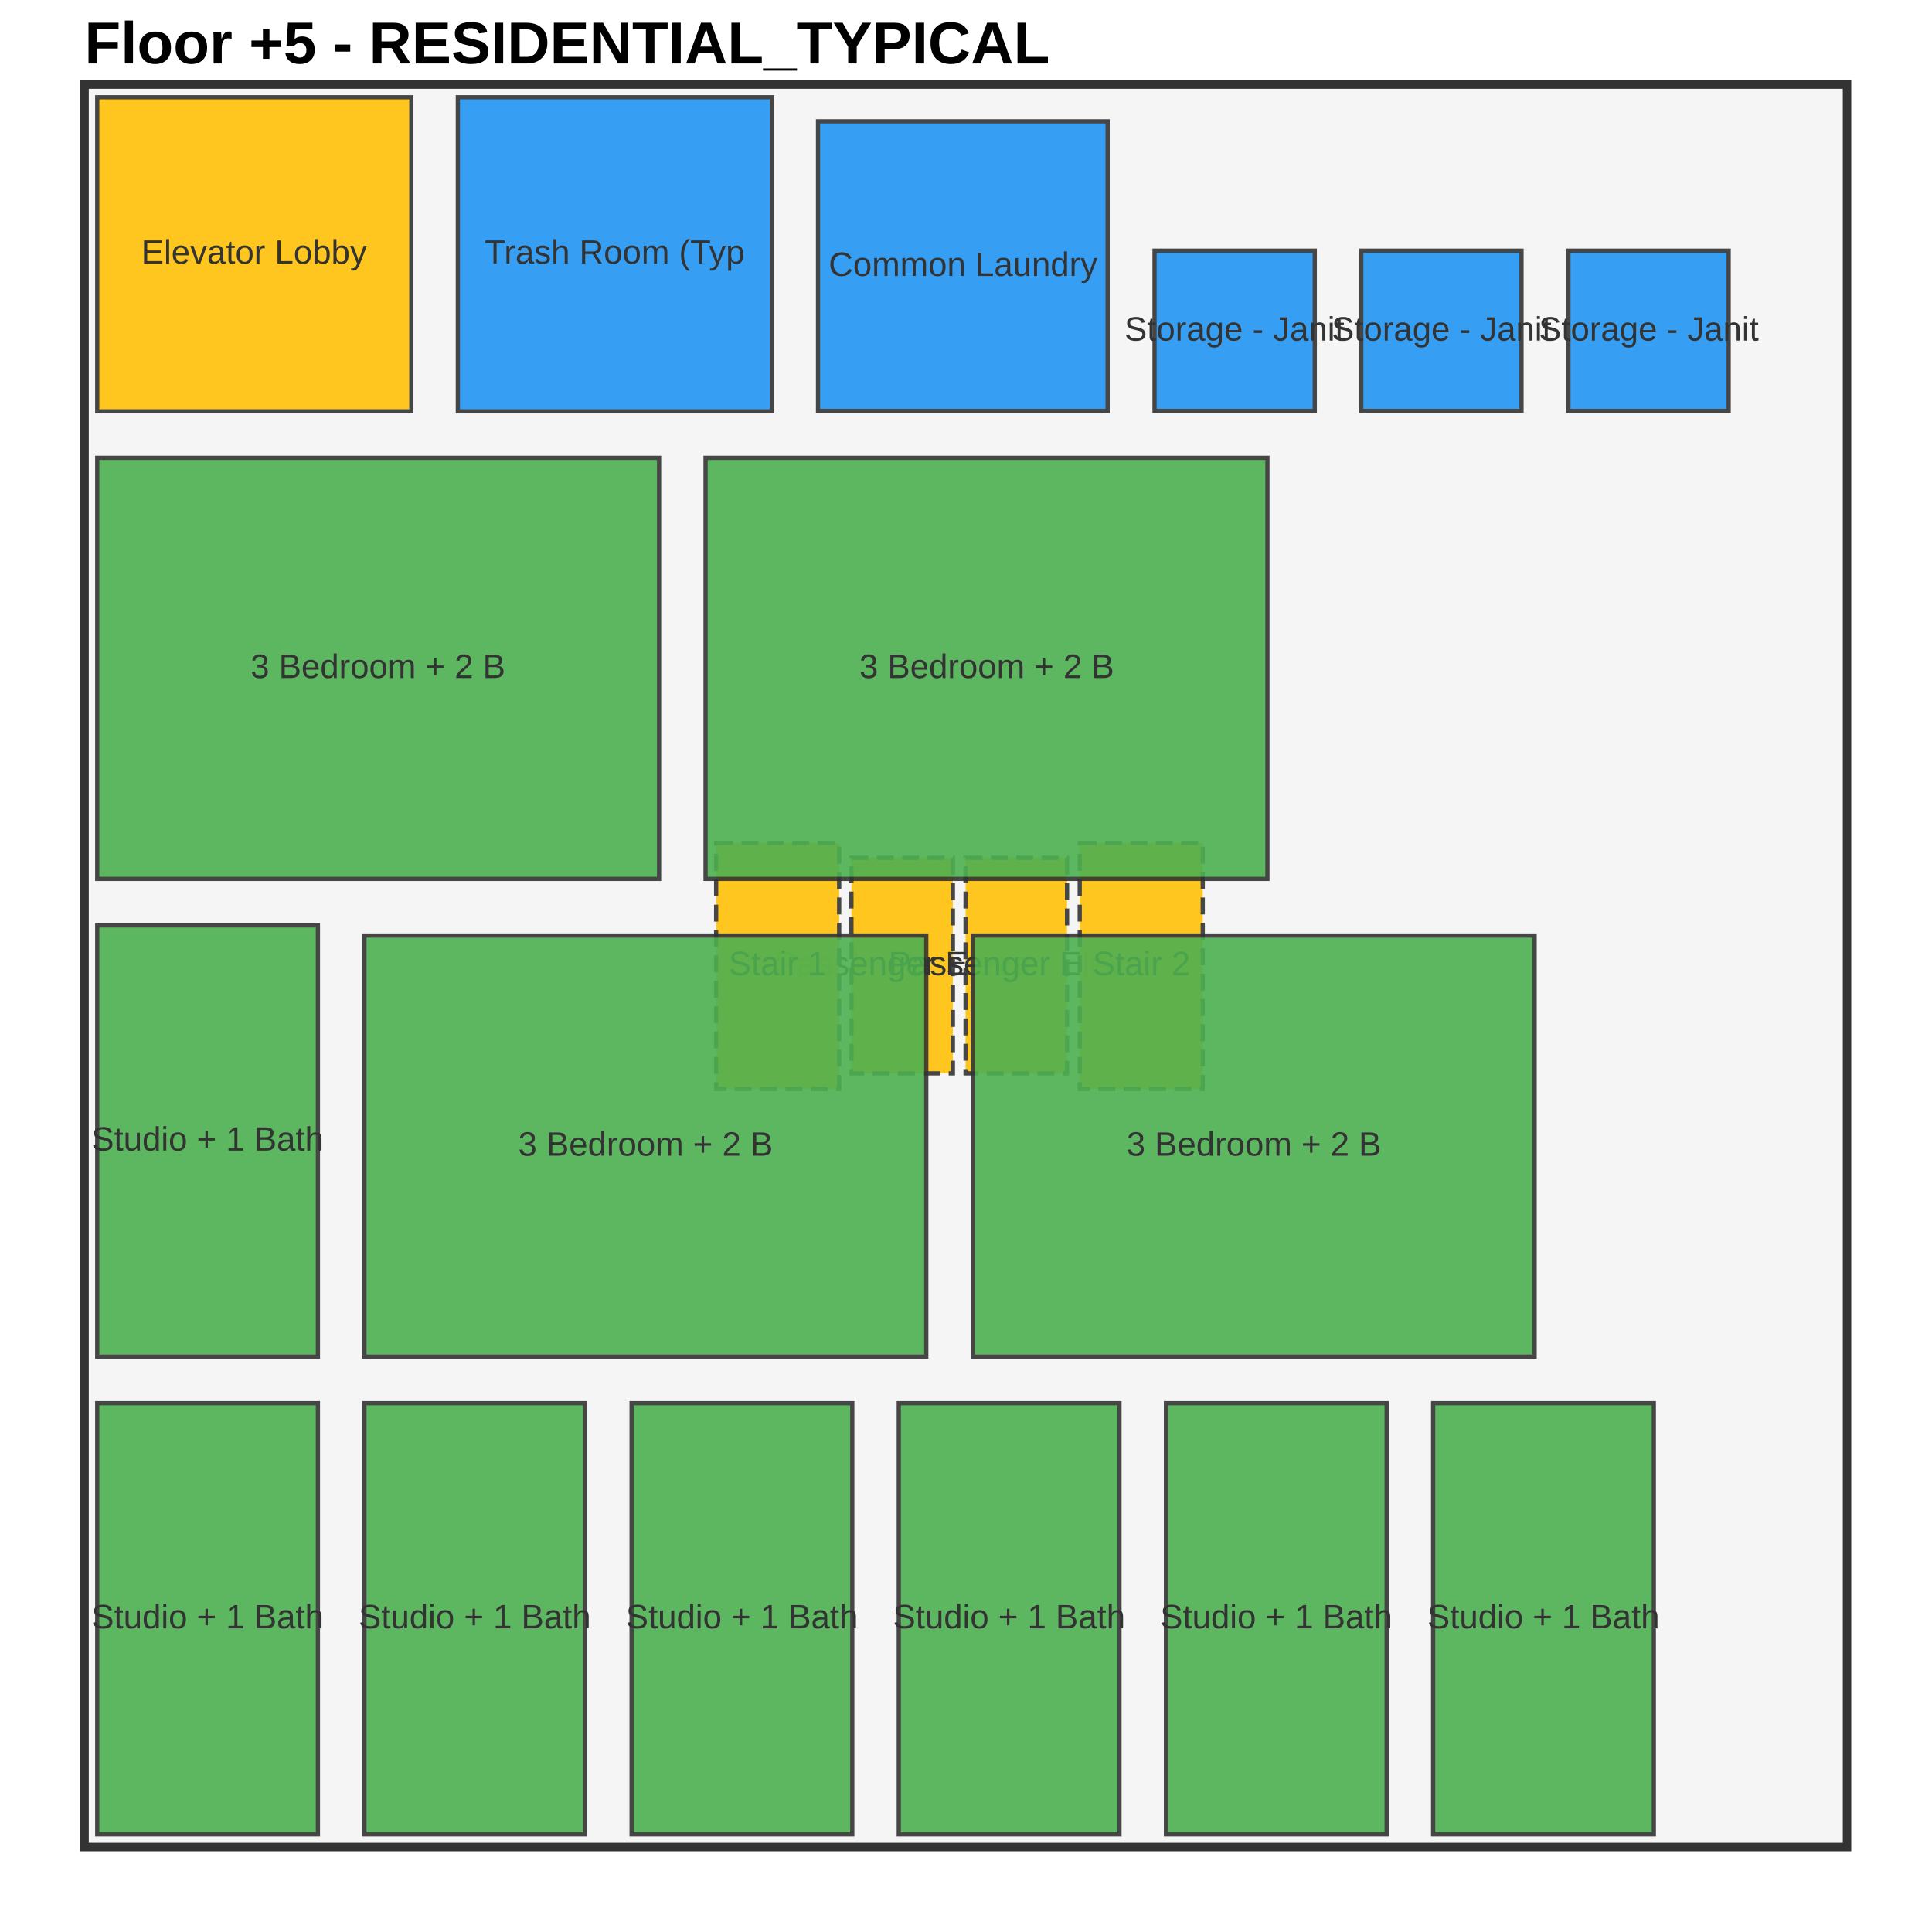
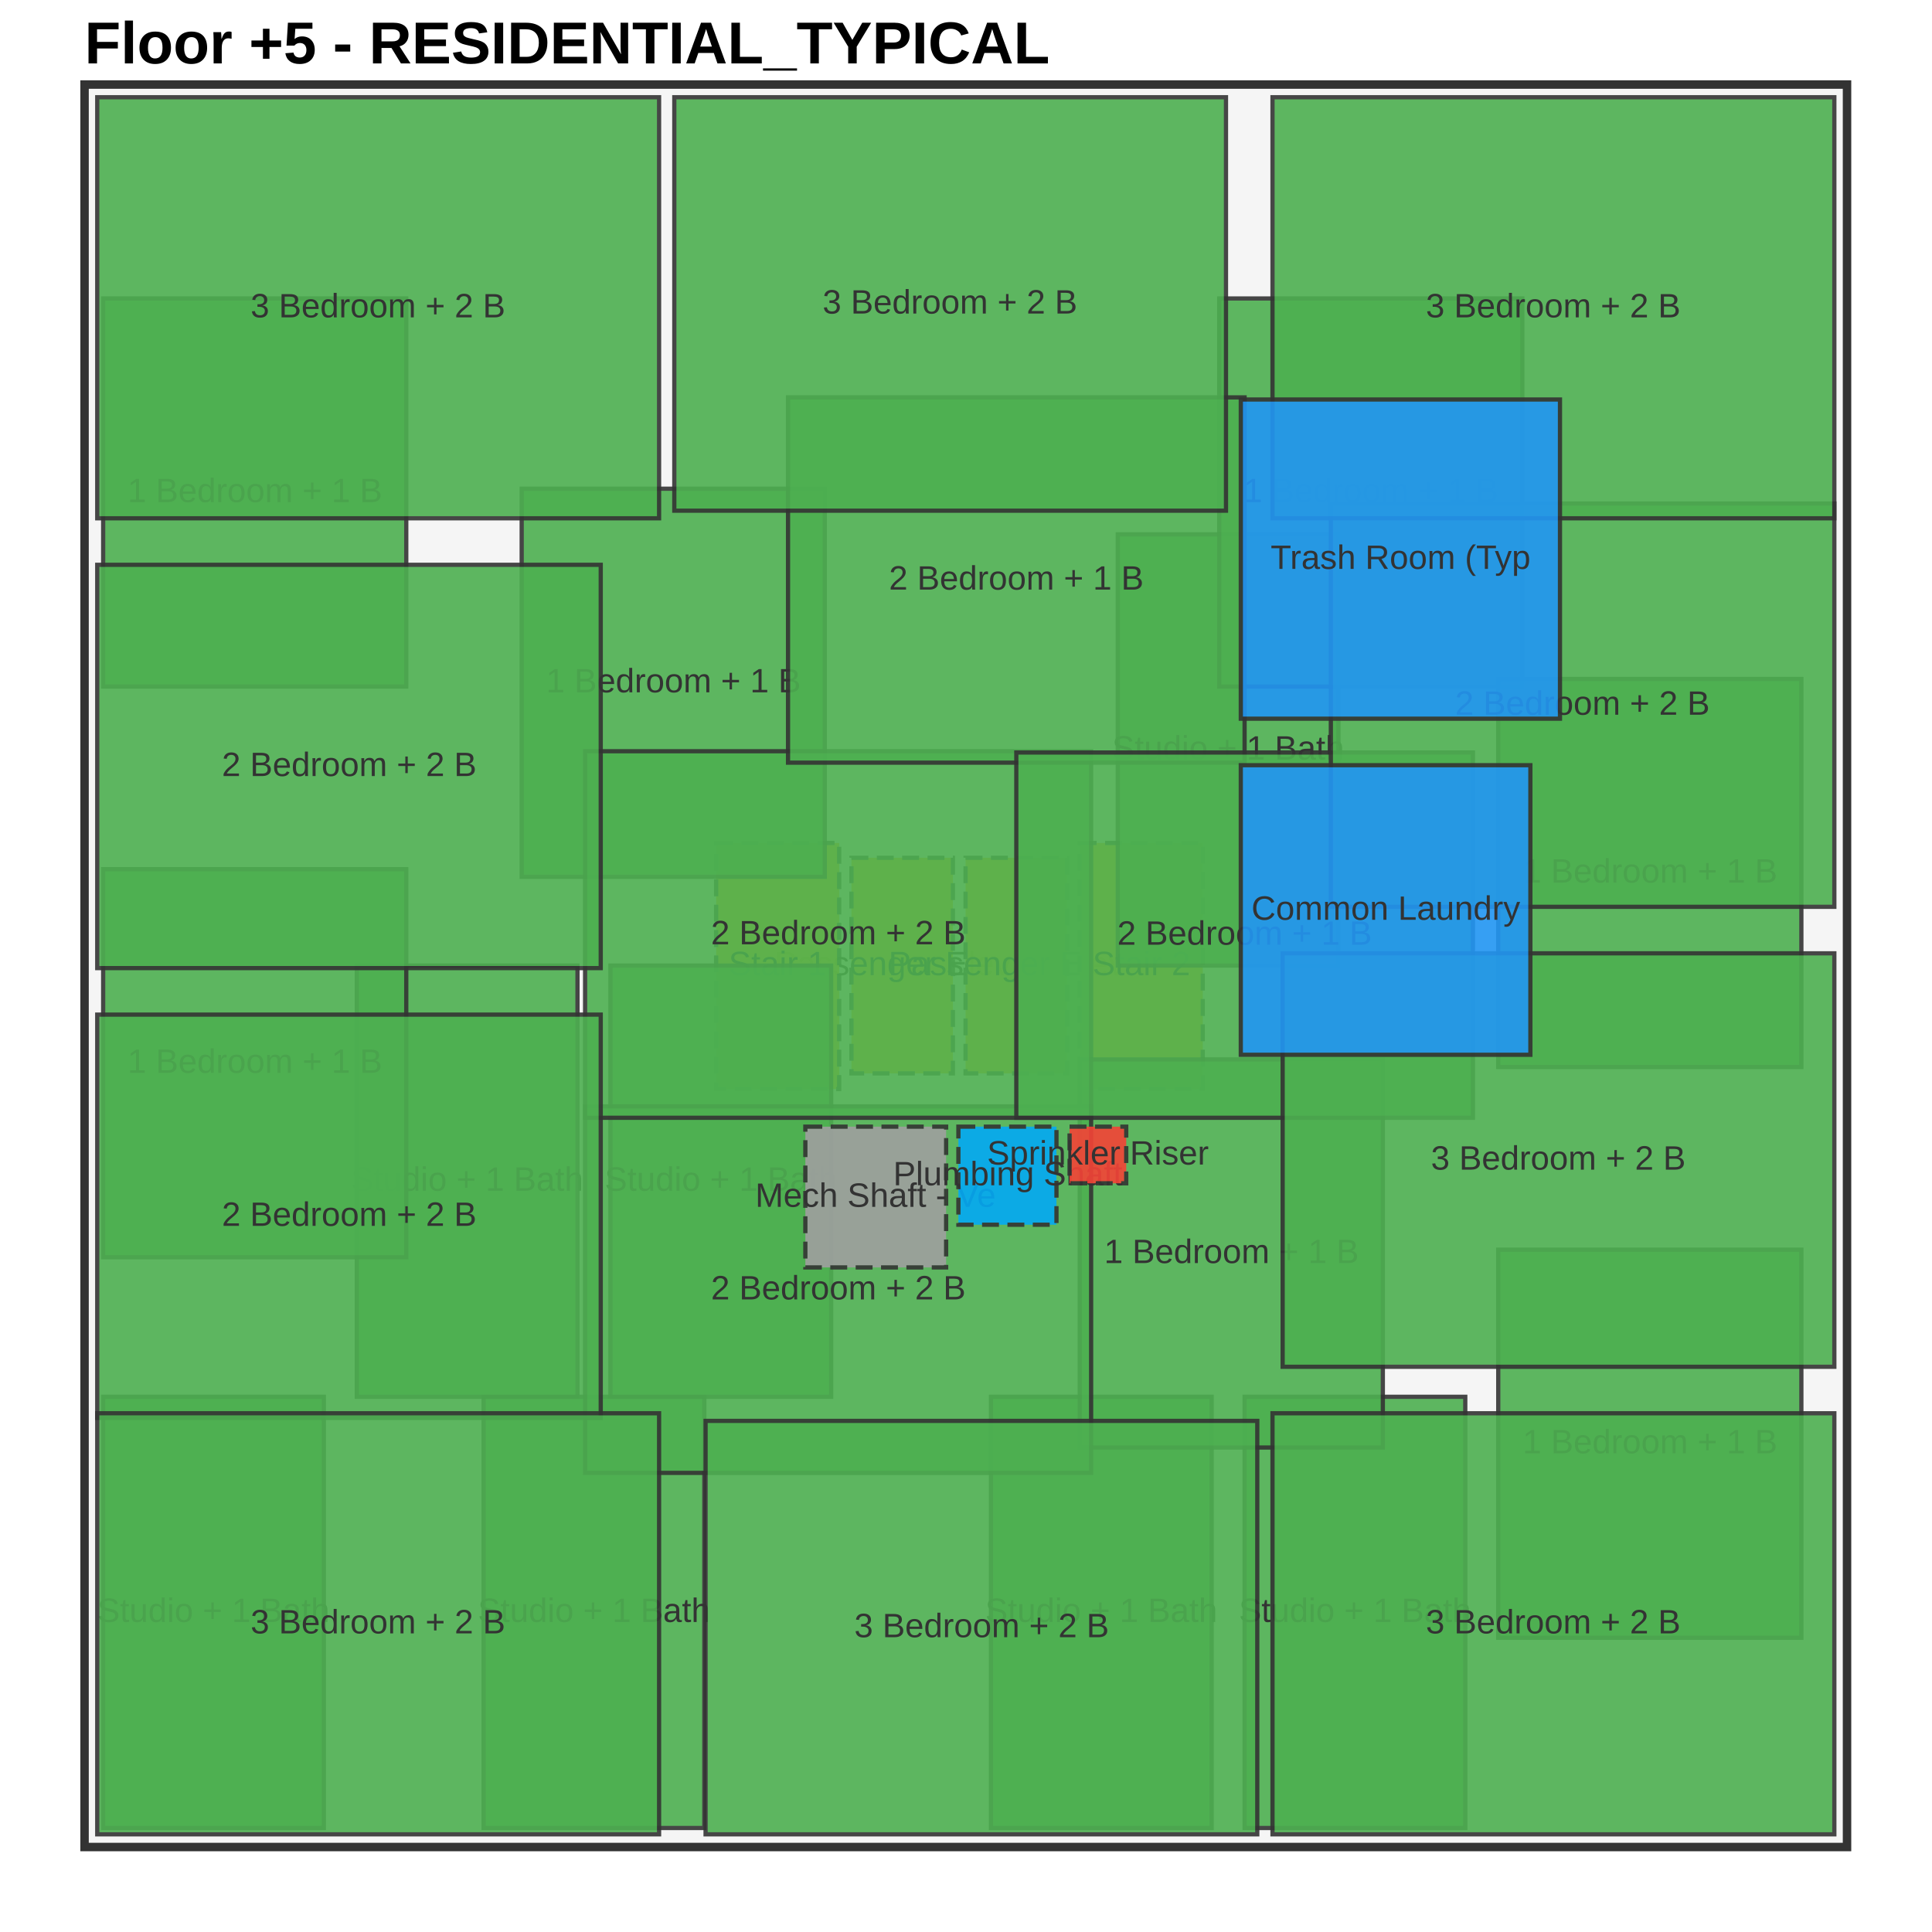
<svg xmlns="http://www.w3.org/2000/svg" viewBox="0 0 457 457">
  <style>
  .floor-boundary { fill: #f5f5f5; stroke: #333; stroke-width: 2; }
  .space { stroke: #333; stroke-width: 1; opacity: 0.9; }
  .space-label { font-family: Arial, sans-serif; font-size: 8px; fill: #333; }
  .vertical { stroke-dasharray: 4,2; }
</style>
  <polygon class="floor-boundary" points="20.0,436.9 436.9,436.9 436.9,20.0 20.0,20.0" />
  <rect class="space vertical" x="201.4" y="202.9" width="24.0" height="51.0" fill="#FFC107" />
  <text class="space-label" x="213.4" y="228.4" text-anchor="middle" dominant-baseline="middle">Passenger Eleva</text>
  <rect class="space vertical" x="228.4" y="202.9" width="24.0" height="51.0" fill="#FFC107" />
  <text class="space-label" x="240.4" y="228.4" text-anchor="middle" dominant-baseline="middle">Passenger Eleva</text>
  <rect class="space vertical" x="169.4" y="199.4" width="29.1" height="58.2" fill="#FFC107" />
  <text class="space-label" x="183.9" y="228.4" text-anchor="middle" dominant-baseline="middle">Stair 1</text>
  <rect class="space vertical" x="255.4" y="199.4" width="29.1" height="58.2" fill="#FFC107" />
  <text class="space-label" x="270.0" y="228.4" text-anchor="middle" dominant-baseline="middle">Stair 2</text>
-   <rect class="space " x="23.0" y="23.0" width="74.3" height="74.3" fill="#FFC107" />
-   <text class="space-label" x="60.1" y="60.1" text-anchor="middle" dominant-baseline="middle">Elevator Lobby</text>
-   <rect class="space " x="23.0" y="331.9" width="52.2" height="102.0" fill="#4CAF50" />
-   <text class="space-label" x="49.1" y="382.9" text-anchor="middle" dominant-baseline="middle">Studio + 1 Bath</text>
-   <rect class="space " x="86.2" y="331.9" width="52.2" height="102.0" fill="#4CAF50" />
-   <text class="space-label" x="112.3" y="382.9" text-anchor="middle" dominant-baseline="middle">Studio + 1 Bath</text>
-   <rect class="space " x="149.4" y="331.9" width="52.2" height="102.0" fill="#4CAF50" />
-   <text class="space-label" x="175.5" y="382.9" text-anchor="middle" dominant-baseline="middle">Studio + 1 Bath</text>
-   <rect class="space " x="212.6" y="331.9" width="52.2" height="102.0" fill="#4CAF50" />
-   <text class="space-label" x="238.7" y="382.9" text-anchor="middle" dominant-baseline="middle">Studio + 1 Bath</text>
-   <rect class="space " x="275.8" y="331.9" width="52.2" height="102.0" fill="#4CAF50" />
-   <text class="space-label" x="301.9" y="382.9" text-anchor="middle" dominant-baseline="middle">Studio + 1 Bath</text>
-   <rect class="space " x="339.0" y="331.9" width="52.2" height="102.0" fill="#4CAF50" />
-   <text class="space-label" x="365.1" y="382.9" text-anchor="middle" dominant-baseline="middle">Studio + 1 Bath</text>
-   <rect class="space " x="23.0" y="218.9" width="52.2" height="102.0" fill="#4CAF50" />
-   <text class="space-label" x="49.1" y="269.9" text-anchor="middle" dominant-baseline="middle">Studio + 1 Bath</text>
-   <rect class="space " x="86.2" y="221.3" width="132.9" height="99.6" fill="#4CAF50" />
-   <text class="space-label" x="152.7" y="271.1" text-anchor="middle" dominant-baseline="middle">3 Bedroom + 2 B</text>
-   <rect class="space " x="230.1" y="221.3" width="132.9" height="99.6" fill="#4CAF50" />
-   <text class="space-label" x="296.6" y="271.1" text-anchor="middle" dominant-baseline="middle">3 Bedroom + 2 B</text>
-   <rect class="space " x="23.0" y="108.3" width="132.9" height="99.6" fill="#4CAF50" />
-   <text class="space-label" x="89.4" y="158.1" text-anchor="middle" dominant-baseline="middle">3 Bedroom + 2 B</text>
-   <rect class="space " x="166.9" y="108.3" width="132.9" height="99.6" fill="#4CAF50" />
-   <text class="space-label" x="233.4" y="158.1" text-anchor="middle" dominant-baseline="middle">3 Bedroom + 2 B</text>
-   <rect class="space " x="193.5" y="28.7" width="68.5" height="68.5" fill="#2196F3" />
-   <text class="space-label" x="227.8" y="63.0" text-anchor="middle" dominant-baseline="middle">Common Laundry </text>
-   <rect class="space " x="273.1" y="59.3" width="37.9" height="37.9" fill="#2196F3" />
-   <text class="space-label" x="292.0" y="78.3" text-anchor="middle" dominant-baseline="middle">Storage - Janit</text>
-   <rect class="space " x="322.0" y="59.3" width="37.9" height="37.9" fill="#2196F3" />
-   <text class="space-label" x="341.0" y="78.3" text-anchor="middle" dominant-baseline="middle">Storage - Janit</text>
-   <rect class="space " x="371.0" y="59.3" width="37.9" height="37.9" fill="#2196F3" />
-   <text class="space-label" x="390.0" y="78.3" text-anchor="middle" dominant-baseline="middle">Storage - Janit</text>
-   <rect class="space " x="108.3" y="23.0" width="74.3" height="74.3" fill="#2196F3" />
-   <text class="space-label" x="145.4" y="60.1" text-anchor="middle" dominant-baseline="middle">Trash Room (Typ</text>
+   <rect class="space " x="114.4" y="330.4" width="52.2" height="102.0" fill="#4CAF50" />
+   <text class="space-label" x="140.5" y="381.4" text-anchor="middle" dominant-baseline="middle">Studio + 1 Bath</text>
+   <rect class="space " x="294.4" y="330.4" width="52.2" height="102.0" fill="#4CAF50" />
+   <text class="space-label" x="320.5" y="381.4" text-anchor="middle" dominant-baseline="middle">Studio + 1 Bath</text>
+   <rect class="space " x="24.4" y="330.4" width="52.2" height="102.0" fill="#4CAF50" />
+   <text class="space-label" x="50.5" y="381.4" text-anchor="middle" dominant-baseline="middle">Studio + 1 Bath</text>
+   <rect class="space " x="144.4" y="228.4" width="52.2" height="102.0" fill="#4CAF50" />
+   <text class="space-label" x="170.5" y="279.4" text-anchor="middle" dominant-baseline="middle">Studio + 1 Bath</text>
+   <rect class="space " x="264.4" y="126.4" width="52.2" height="102.0" fill="#4CAF50" />
+   <text class="space-label" x="290.5" y="177.4" text-anchor="middle" dominant-baseline="middle">Studio + 1 Bath</text>
+   <rect class="space " x="84.4" y="228.4" width="52.2" height="102.0" fill="#4CAF50" />
+   <text class="space-label" x="110.5" y="279.4" text-anchor="middle" dominant-baseline="middle">Studio + 1 Bath</text>
+   <rect class="space " x="234.4" y="330.4" width="52.2" height="102.0" fill="#4CAF50" />
+   <text class="space-label" x="260.5" y="381.4" text-anchor="middle" dominant-baseline="middle">Studio + 1 Bath</text>
+   <rect class="space " x="255.4" y="250.6" width="71.7" height="91.8" fill="#4CAF50" />
+   <text class="space-label" x="291.3" y="296.5" text-anchor="middle" dominant-baseline="middle">1 Bedroom + 1 B</text>
+   <rect class="space " x="123.4" y="115.6" width="71.7" height="91.8" fill="#4CAF50" />
+   <text class="space-label" x="159.3" y="161.5" text-anchor="middle" dominant-baseline="middle">1 Bedroom + 1 B</text>
+   <rect class="space " x="288.4" y="70.6" width="71.7" height="91.8" fill="#4CAF50" />
+   <text class="space-label" x="324.3" y="116.5" text-anchor="middle" dominant-baseline="middle">1 Bedroom + 1 B</text>
+   <rect class="space " x="354.4" y="295.6" width="71.7" height="91.8" fill="#4CAF50" />
+   <text class="space-label" x="390.3" y="341.5" text-anchor="middle" dominant-baseline="middle">1 Bedroom + 1 B</text>
+   <rect class="space " x="24.4" y="70.6" width="71.7" height="91.8" fill="#4CAF50" />
+   <text class="space-label" x="60.3" y="116.5" text-anchor="middle" dominant-baseline="middle">1 Bedroom + 1 B</text>
+   <rect class="space " x="24.4" y="205.6" width="71.7" height="91.8" fill="#4CAF50" />
+   <text class="space-label" x="60.3" y="251.5" text-anchor="middle" dominant-baseline="middle">1 Bedroom + 1 B</text>
+   <rect class="space " x="354.4" y="160.6" width="71.7" height="91.8" fill="#4CAF50" />
+   <text class="space-label" x="390.3" y="206.5" text-anchor="middle" dominant-baseline="middle">1 Bedroom + 1 B</text>
+   <rect class="space " x="138.4" y="261.7" width="119.7" height="86.7" fill="#4CAF50" />
+   <text class="space-label" x="198.3" y="305.1" text-anchor="middle" dominant-baseline="middle">2 Bedroom + 2 B</text>
+   <rect class="space " x="138.4" y="177.7" width="119.7" height="86.7" fill="#4CAF50" />
+   <text class="space-label" x="198.3" y="221.1" text-anchor="middle" dominant-baseline="middle">2 Bedroom + 2 B</text>
+   <rect class="space " x="186.4" y="94.0" width="108.0" height="86.4" fill="#4CAF50" />
+   <text class="space-label" x="240.4" y="137.2" text-anchor="middle" dominant-baseline="middle">2 Bedroom + 1 B</text>
+   <rect class="space " x="240.4" y="178.0" width="108.0" height="86.4" fill="#4CAF50" />
+   <text class="space-label" x="294.4" y="221.2" text-anchor="middle" dominant-baseline="middle">2 Bedroom + 1 B</text>
+   <rect class="space " x="23.0" y="133.6" width="119.1" height="95.4" fill="#4CAF50" />
+   <text class="space-label" x="82.6" y="181.3" text-anchor="middle" dominant-baseline="middle">2 Bedroom + 2 B</text>
+   <rect class="space " x="314.8" y="119.1" width="119.1" height="95.4" fill="#4CAF50" />
+   <text class="space-label" x="374.3" y="166.8" text-anchor="middle" dominant-baseline="middle">2 Bedroom + 2 B</text>
+   <rect class="space " x="23.0" y="240.0" width="119.1" height="95.4" fill="#4CAF50" />
+   <text class="space-label" x="82.6" y="287.7" text-anchor="middle" dominant-baseline="middle">2 Bedroom + 2 B</text>
+   <rect class="space " x="166.9" y="336.1" width="130.5" height="97.8" fill="#4CAF50" />
+   <text class="space-label" x="232.2" y="385.0" text-anchor="middle" dominant-baseline="middle">3 Bedroom + 2 B</text>
+   <rect class="space " x="303.4" y="225.5" width="130.5" height="97.8" fill="#4CAF50" />
+   <text class="space-label" x="368.6" y="274.4" text-anchor="middle" dominant-baseline="middle">3 Bedroom + 2 B</text>
+   <rect class="space " x="159.5" y="23.0" width="130.5" height="97.8" fill="#4CAF50" />
+   <text class="space-label" x="224.7" y="71.9" text-anchor="middle" dominant-baseline="middle">3 Bedroom + 2 B</text>
+   <rect class="space " x="23.0" y="334.3" width="132.9" height="99.6" fill="#4CAF50" />
+   <text class="space-label" x="89.4" y="384.1" text-anchor="middle" dominant-baseline="middle">3 Bedroom + 2 B</text>
+   <rect class="space " x="301.0" y="334.3" width="132.9" height="99.6" fill="#4CAF50" />
+   <text class="space-label" x="367.4" y="384.1" text-anchor="middle" dominant-baseline="middle">3 Bedroom + 2 B</text>
+   <rect class="space " x="301.0" y="23.0" width="132.9" height="99.6" fill="#4CAF50" />
+   <text class="space-label" x="367.4" y="72.8" text-anchor="middle" dominant-baseline="middle">3 Bedroom + 2 B</text>
+   <rect class="space " x="23.0" y="23.0" width="132.9" height="99.6" fill="#4CAF50" />
+   <text class="space-label" x="89.4" y="72.8" text-anchor="middle" dominant-baseline="middle">3 Bedroom + 2 B</text>
+   <rect class="space " x="293.5" y="181.0" width="68.5" height="68.5" fill="#2196F3" />
+   <text class="space-label" x="327.8" y="215.3" text-anchor="middle" dominant-baseline="middle">Common Laundry </text>
+   <rect class="space " x="293.5" y="94.5" width="75.5" height="75.5" fill="#2196F3" />
+   <text class="space-label" x="331.3" y="132.3" text-anchor="middle" dominant-baseline="middle">Trash Room (Typ</text>
+   <rect class="space vertical" x="190.5" y="266.5" width="33.3" height="33.3" fill="#9E9E9E" />
+   <text class="space-label" x="207.1" y="283.2" text-anchor="middle" dominant-baseline="middle">Mech Shaft - Ve</text>
+   <rect class="space vertical" x="226.7" y="266.5" width="23.2" height="23.2" fill="#03A9F4" />
+   <text class="space-label" x="238.4" y="278.1" text-anchor="middle" dominant-baseline="middle">Plumbing Shaft</text>
+   <rect class="space vertical" x="253.0" y="266.5" width="13.4" height="13.4" fill="#F44336" />
+   <text class="space-label" x="259.7" y="273.2" text-anchor="middle" dominant-baseline="middle">Sprinkler Riser</text>
  <text x="20" y="15" font-family="Arial" font-size="14" font-weight="bold">Floor +5 - RESIDENTIAL_TYPICAL</text>
</svg>
